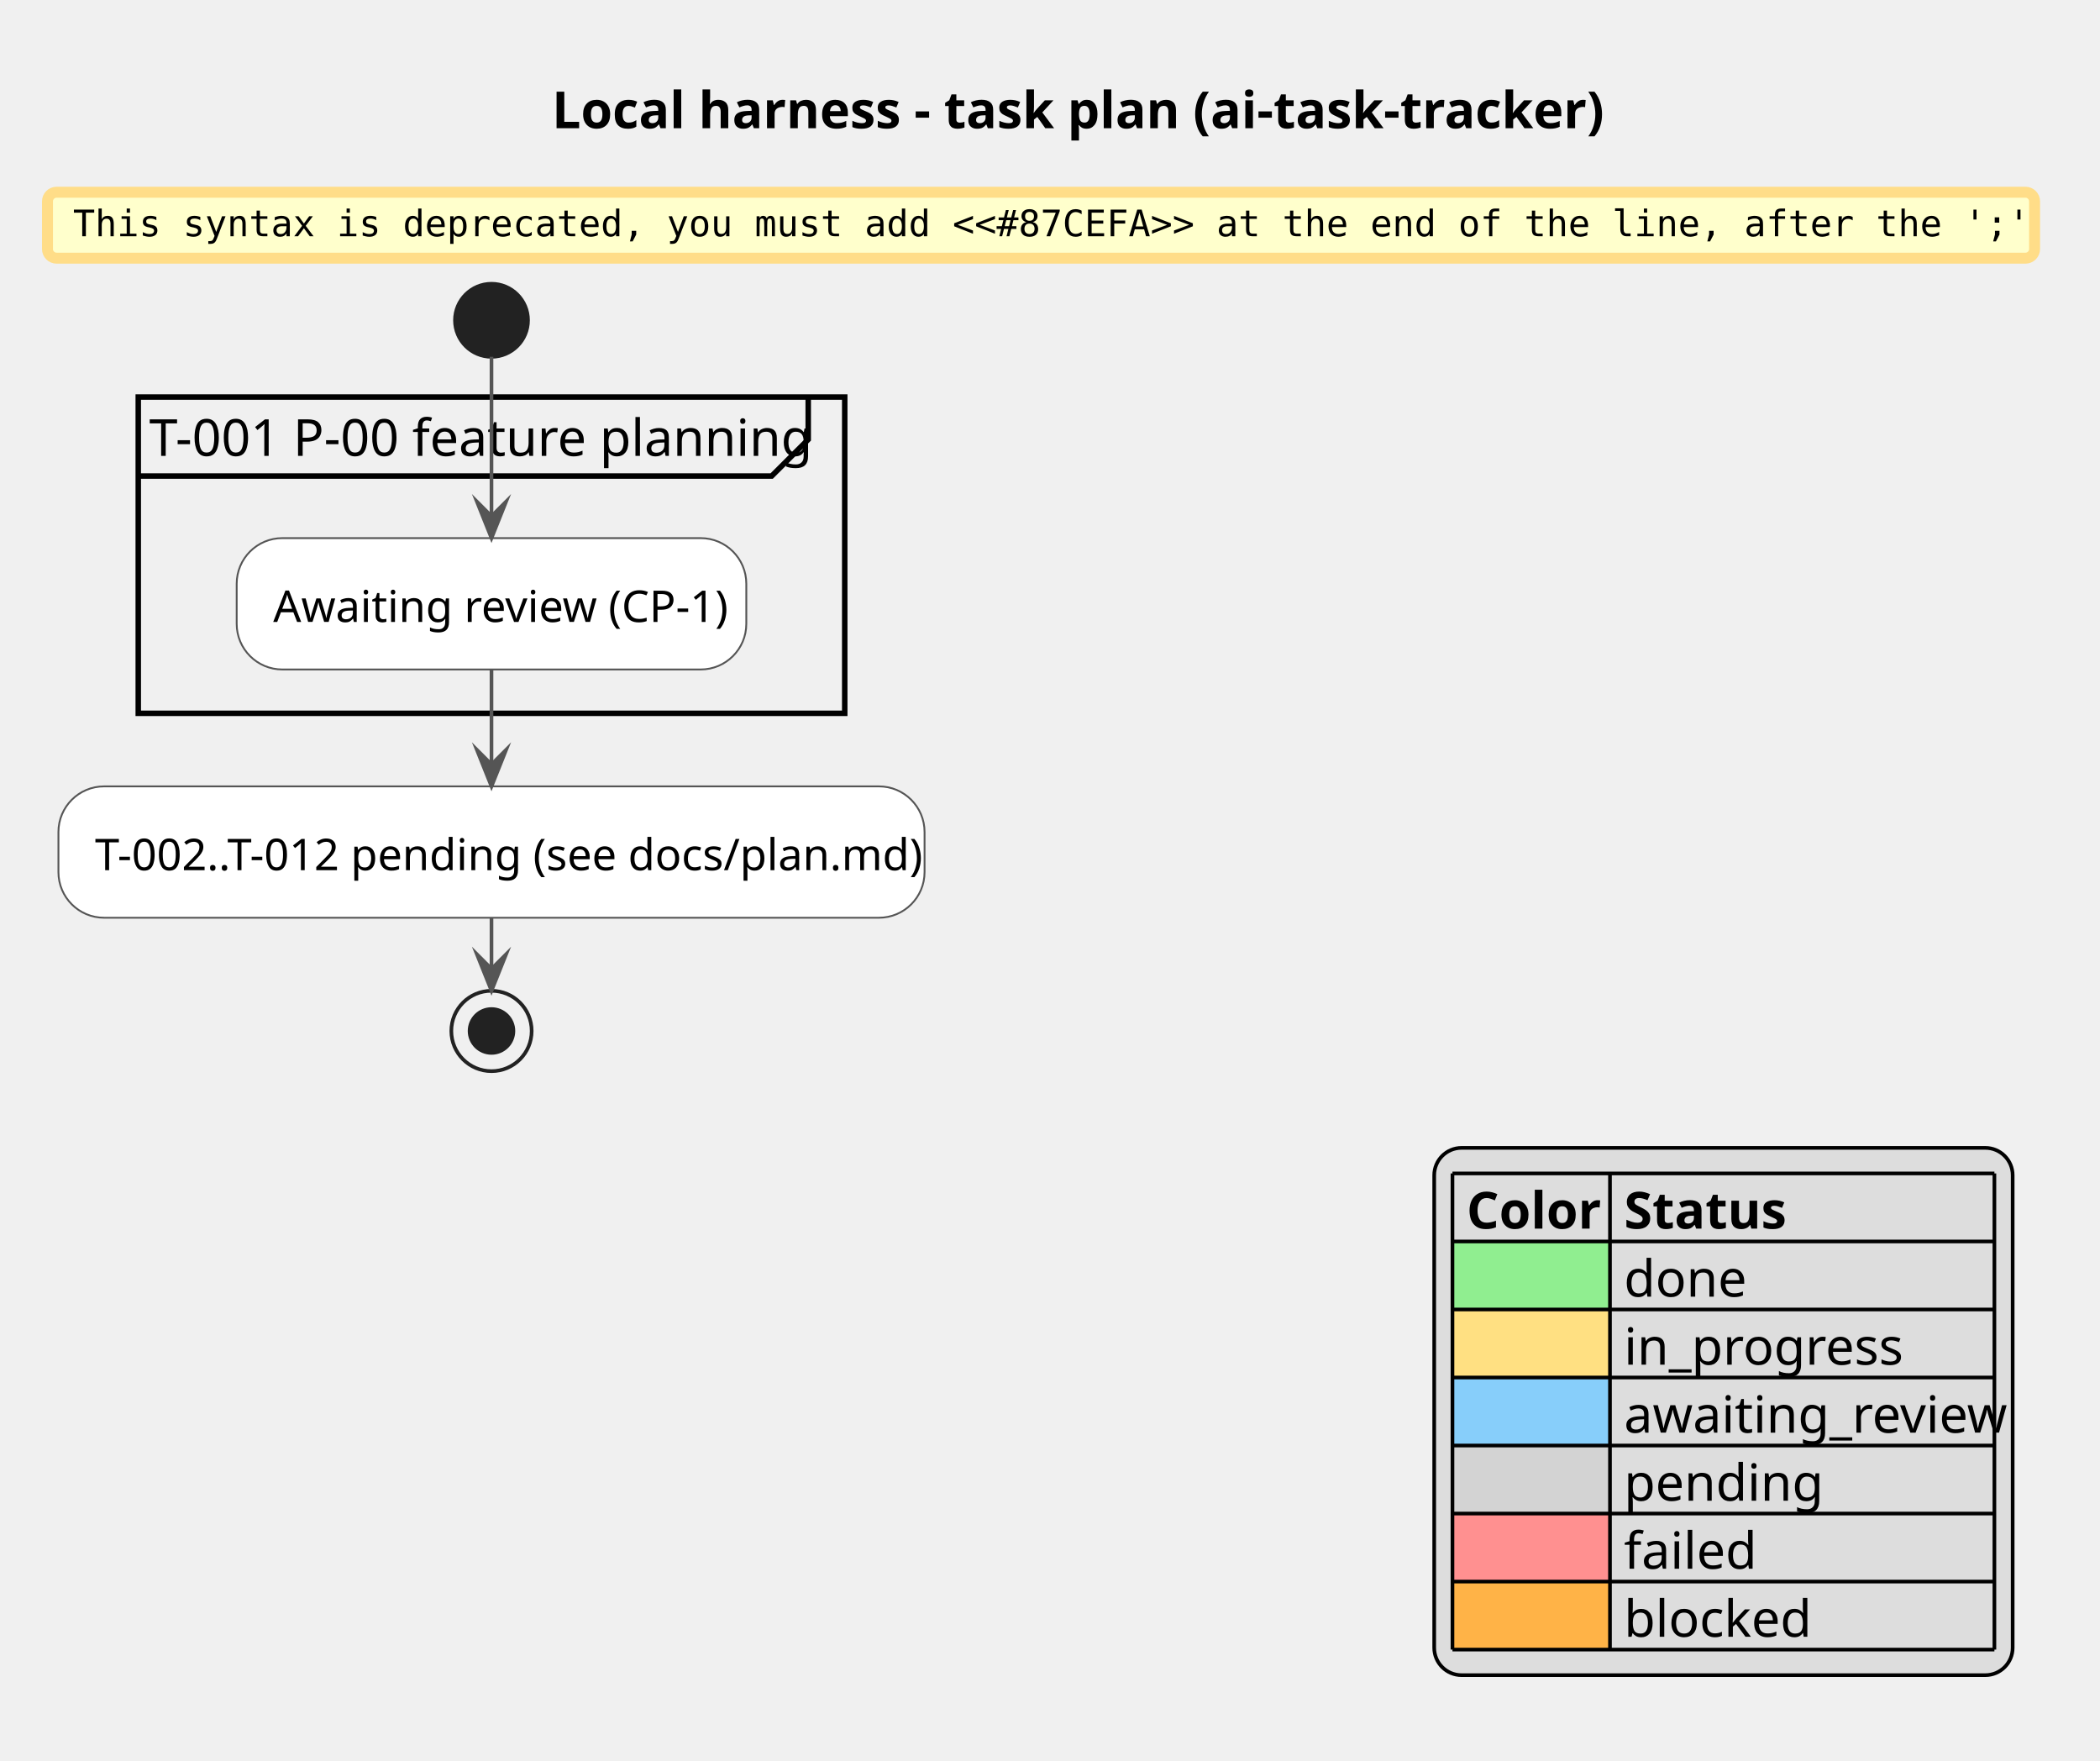
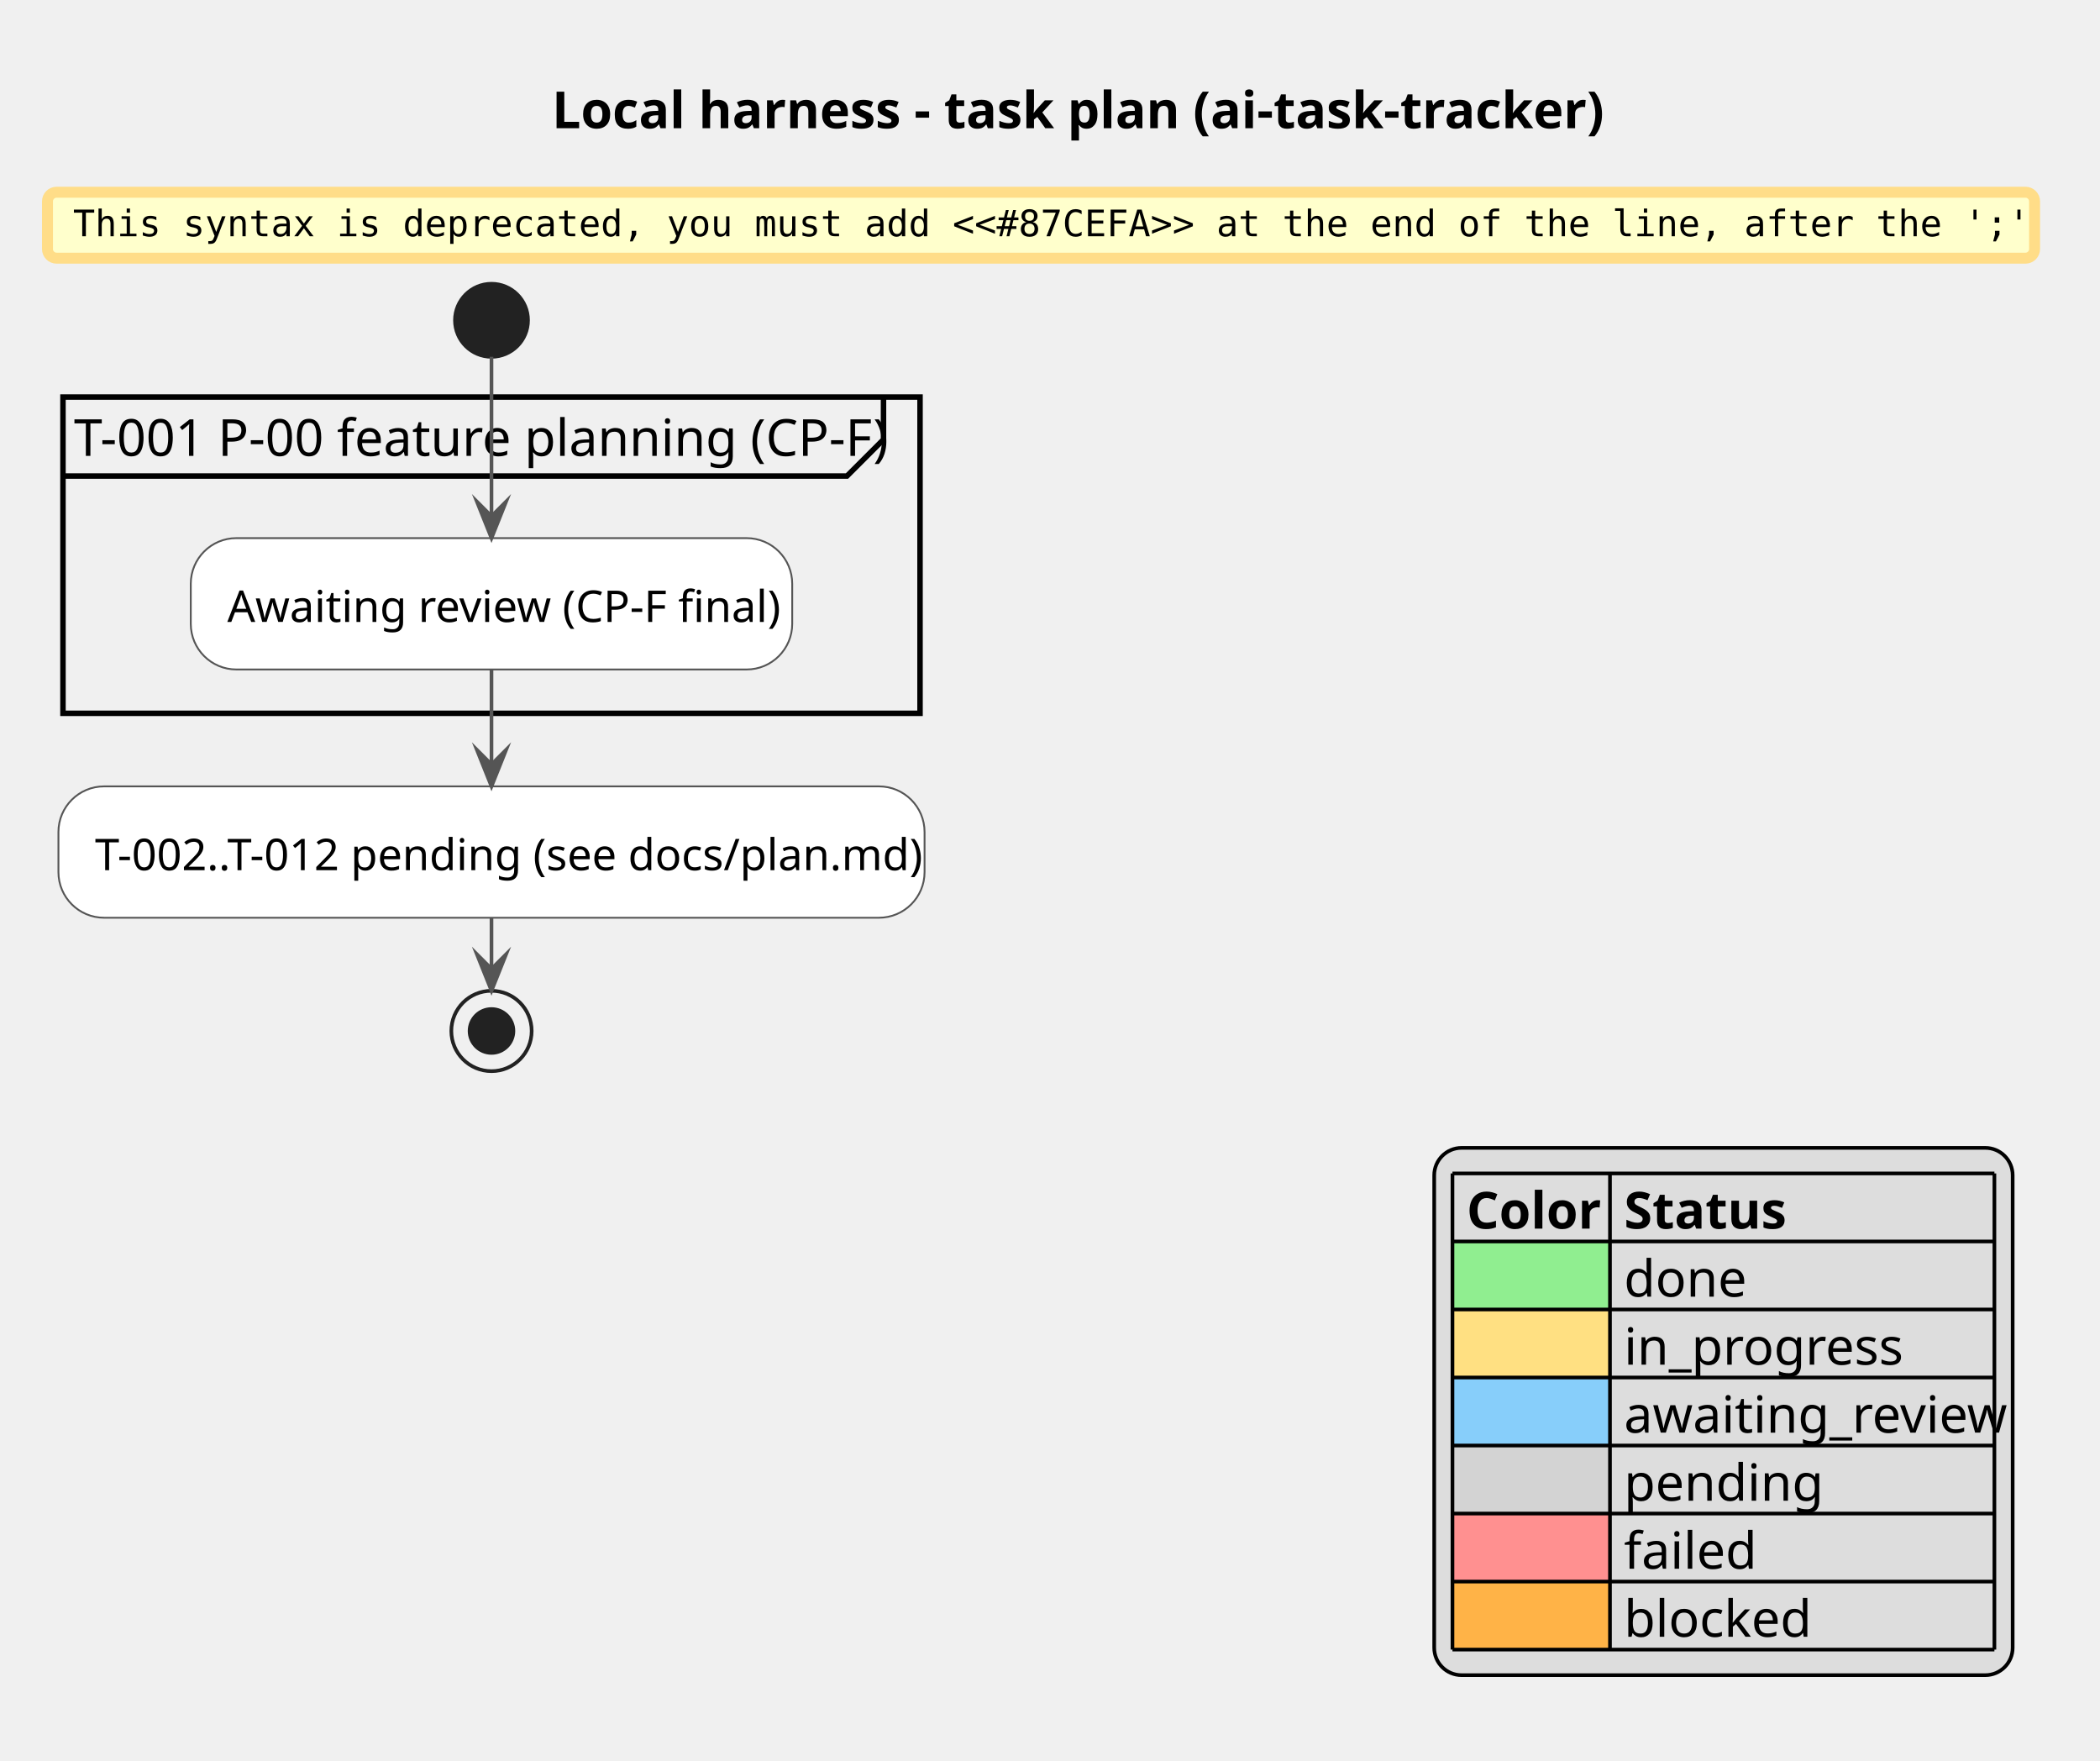
<svg xmlns="http://www.w3.org/2000/svg" contentStyleType="text/css" data-diagram-type="ACTIVITY" height="482px" preserveAspectRatio="none" style="width:575px;height:482px;background:#FFFFFF;" version="1.1" viewBox="0 0 575 482" width="575px" zoomAndPan="magnify">
  <defs />
  <g>
    <g class="title" data-source-line="5">
      <text fill="#000000" font-family="Segoe UI" font-size="14" font-weight="700" lengthAdjust="spacing" textLength="270.826" x="151.13" y="35.107">Local harness - task plan (ai-task-tracker)</text>
    </g>
    <rect fill="#FFFFCC" height="18.057" rx="2.5" ry="2.5" style="stroke:#FFDD88;stroke-width:3;" width="544.087" x="13" y="52.621" />
    <text fill="#000000" font-family="monospace" font-size="10" lengthAdjust="spacing" textLength="534.087" x="20" y="64.678">This syntax is deprecated, you must add &lt;&lt;#87CEFA&gt;&gt; at the end of the line, after the ';'</text>
    <ellipse cx="134.577" cy="87.678" fill="#222222" rx="10" ry="10" style="stroke:#222222;stroke-width:1;" />
-     <rect fill="none" height="86.582" style="stroke:#000000;stroke-width:1.5;" width="193.441" x="37.856" y="108.691" />
-     <path d="M221.298,108.691 L221.298,120.312 L211.298,130.312 L37.856,130.312" fill="none" style="stroke:#000000;stroke-width:1.5;" />
-     <text fill="#000000" font-family="Segoe UI" font-size="14" lengthAdjust="spacing" textLength="173.441" x="40.856" y="124.799">T-001 P-00 feature planning</text>
-     <rect fill="#FFFFFF" height="35.961" rx="12.5" ry="12.5" style="stroke:#555555;stroke-width:0.5;" width="139.537" x="64.809" y="147.312" />
-     <text fill="#000000" font-family="Segoe UI" font-size="12" lengthAdjust="spacing" textLength="119.537" x="74.809" y="170.262">Awaiting review (CP-1)</text>
+     <rect fill="none" height="86.582" style="stroke:#000000;stroke-width:1.5;" width="234.669" x="17.243" y="108.691" />
+     <path d="M241.912,108.691 L241.912,120.312 L231.912,130.312 L17.243,130.312" fill="none" style="stroke:#000000;stroke-width:1.5;" />
+     <text fill="#000000" font-family="Segoe UI" font-size="14" lengthAdjust="spacing" textLength="214.669" x="20.243" y="124.799">T-001 P-00 feature planning (CP-F)</text>
+     <rect fill="#FFFFFF" height="35.961" rx="12.5" ry="12.5" style="stroke:#555555;stroke-width:0.5;" width="164.68" x="52.237" y="147.312" />
+     <text fill="#000000" font-family="Segoe UI" font-size="12" lengthAdjust="spacing" textLength="144.68" x="62.237" y="170.262">Awaiting review (CP-F final)</text>
    <rect fill="#FFFFFF" height="35.961" rx="12.5" ry="12.5" style="stroke:#555555;stroke-width:0.5;" width="237.154" x="16" y="215.273" />
    <text fill="#000000" font-family="Segoe UI" font-size="12" lengthAdjust="spacing" textLength="217.154" x="26" y="238.223">T-002..T-012 pending (see docs/plan.md)</text>
    <ellipse cx="134.577" cy="282.234" fill="none" rx="11" ry="11" style="stroke:#222222;stroke-width:1;" />
    <ellipse cx="134.577" cy="282.234" fill="#222222" rx="6" ry="6" style="stroke:#222222;stroke-width:1;" />
    <line style="stroke:#555555;stroke-width:1;" x1="134.577" x2="134.577" y1="97.678" y2="147.312" />
    <polygon fill="#555555" points="130.577,137.312,134.577,147.312,138.577,137.312,134.577,141.312" style="stroke:#555555;stroke-width:1;stroke-linejoin:miter;stroke-miterlimit:10;" />
    <line style="stroke:#555555;stroke-width:1;" x1="134.577" x2="134.577" y1="183.273" y2="215.273" />
    <polygon fill="#555555" points="130.577,205.273,134.577,215.273,138.577,205.273,134.577,209.273" style="stroke:#555555;stroke-width:1;stroke-linejoin:miter;stroke-miterlimit:10;" />
    <line style="stroke:#555555;stroke-width:1;" x1="134.577" x2="134.577" y1="251.234" y2="271.234" />
    <polygon fill="#555555" points="130.577,261.234,134.577,271.234,138.577,261.234,134.577,265.234" style="stroke:#555555;stroke-width:1;stroke-linejoin:miter;stroke-miterlimit:10;" />
    <g class="legend" data-source-line="14">
      <rect fill="#DDDDDD" height="144.348" rx="7.5" ry="7.5" style="stroke:#000000;stroke-width:1;" width="158.388" x="392.699" y="314.234" />
      <text fill="#000000" font-family="Segoe UI" font-size="14" font-weight="700" lengthAdjust="spacing" textLength="35.403" x="401.562" y="336.342">Color</text>
      <text fill="#000000" font-family="Segoe UI" font-size="14" font-weight="700" lengthAdjust="spacing" textLength="40.906" x="444.69" y="336.342">Status</text>
      <rect fill="#90EE90" height="18.621" style="stroke:none;stroke-width:1;" width="43.128" x="397.699" y="339.856" />
      <text fill="#000000" font-family="Segoe UI" font-size="14" lengthAdjust="spacing" textLength="3.835" x="397.699" y="354.963"> </text>
      <text fill="#000000" font-family="Segoe UI" font-size="14" lengthAdjust="spacing" textLength="31.691" x="444.662" y="354.963">done</text>
      <rect fill="#FFE082" height="18.621" style="stroke:none;stroke-width:1;" width="43.128" x="397.699" y="358.477" />
      <text fill="#000000" font-family="Segoe UI" font-size="14" lengthAdjust="spacing" textLength="3.835" x="397.699" y="373.584"> </text>
      <text fill="#000000" font-family="Segoe UI" font-size="14" lengthAdjust="spacing" textLength="70.738" x="444.662" y="373.584">in_progress</text>
      <rect fill="#87CEFA" height="18.621" style="stroke:none;stroke-width:1;" width="43.128" x="397.699" y="377.098" />
      <text fill="#000000" font-family="Segoe UI" font-size="14" lengthAdjust="spacing" textLength="3.835" x="397.699" y="392.205"> </text>
      <text fill="#000000" font-family="Segoe UI" font-size="14" lengthAdjust="spacing" textLength="97.59" x="444.662" y="392.205">awaiting_review</text>
      <rect fill="#D3D3D3" height="18.621" style="stroke:none;stroke-width:1;" width="43.128" x="397.699" y="395.719" />
      <text fill="#000000" font-family="Segoe UI" font-size="14" lengthAdjust="spacing" textLength="3.835" x="397.699" y="410.826"> </text>
      <text fill="#000000" font-family="Segoe UI" font-size="14" lengthAdjust="spacing" textLength="51.276" x="444.662" y="410.826">pending</text>
      <rect fill="#FF9090" height="18.621" style="stroke:none;stroke-width:1;" width="43.128" x="397.699" y="414.34" />
      <text fill="#000000" font-family="Segoe UI" font-size="14" lengthAdjust="spacing" textLength="3.835" x="397.699" y="429.447"> </text>
      <text fill="#000000" font-family="Segoe UI" font-size="14" lengthAdjust="spacing" textLength="33.852" x="444.662" y="429.447">failed</text>
      <rect fill="#FFB347" height="18.621" style="stroke:none;stroke-width:1;" width="43.128" x="397.699" y="432.961" />
      <text fill="#000000" font-family="Segoe UI" font-size="14" lengthAdjust="spacing" textLength="3.835" x="397.699" y="448.068"> </text>
      <text fill="#000000" font-family="Segoe UI" font-size="14" lengthAdjust="spacing" textLength="48.815" x="444.662" y="448.068">blocked</text>
      <line style="stroke:#000000;stroke-width:1;" x1="397.699" x2="546.087" y1="321.234" y2="321.234" />
      <line style="stroke:#000000;stroke-width:1;" x1="397.699" x2="546.087" y1="339.856" y2="339.856" />
      <line style="stroke:#000000;stroke-width:1;" x1="397.699" x2="546.087" y1="358.477" y2="358.477" />
      <line style="stroke:#000000;stroke-width:1;" x1="397.699" x2="546.087" y1="377.098" y2="377.098" />
      <line style="stroke:#000000;stroke-width:1;" x1="397.699" x2="546.087" y1="395.719" y2="395.719" />
      <line style="stroke:#000000;stroke-width:1;" x1="397.699" x2="546.087" y1="414.34" y2="414.34" />
      <line style="stroke:#000000;stroke-width:1;" x1="397.699" x2="546.087" y1="432.961" y2="432.961" />
      <line style="stroke:#000000;stroke-width:1;" x1="397.699" x2="546.087" y1="451.582" y2="451.582" />
      <line style="stroke:#000000;stroke-width:1;" x1="397.699" x2="397.699" y1="321.234" y2="451.582" />
      <line style="stroke:#000000;stroke-width:1;" x1="440.827" x2="440.827" y1="321.234" y2="451.582" />
      <line style="stroke:#000000;stroke-width:1;" x1="546.087" x2="546.087" y1="321.234" y2="451.582" />
    </g>
  </g>
</svg>
